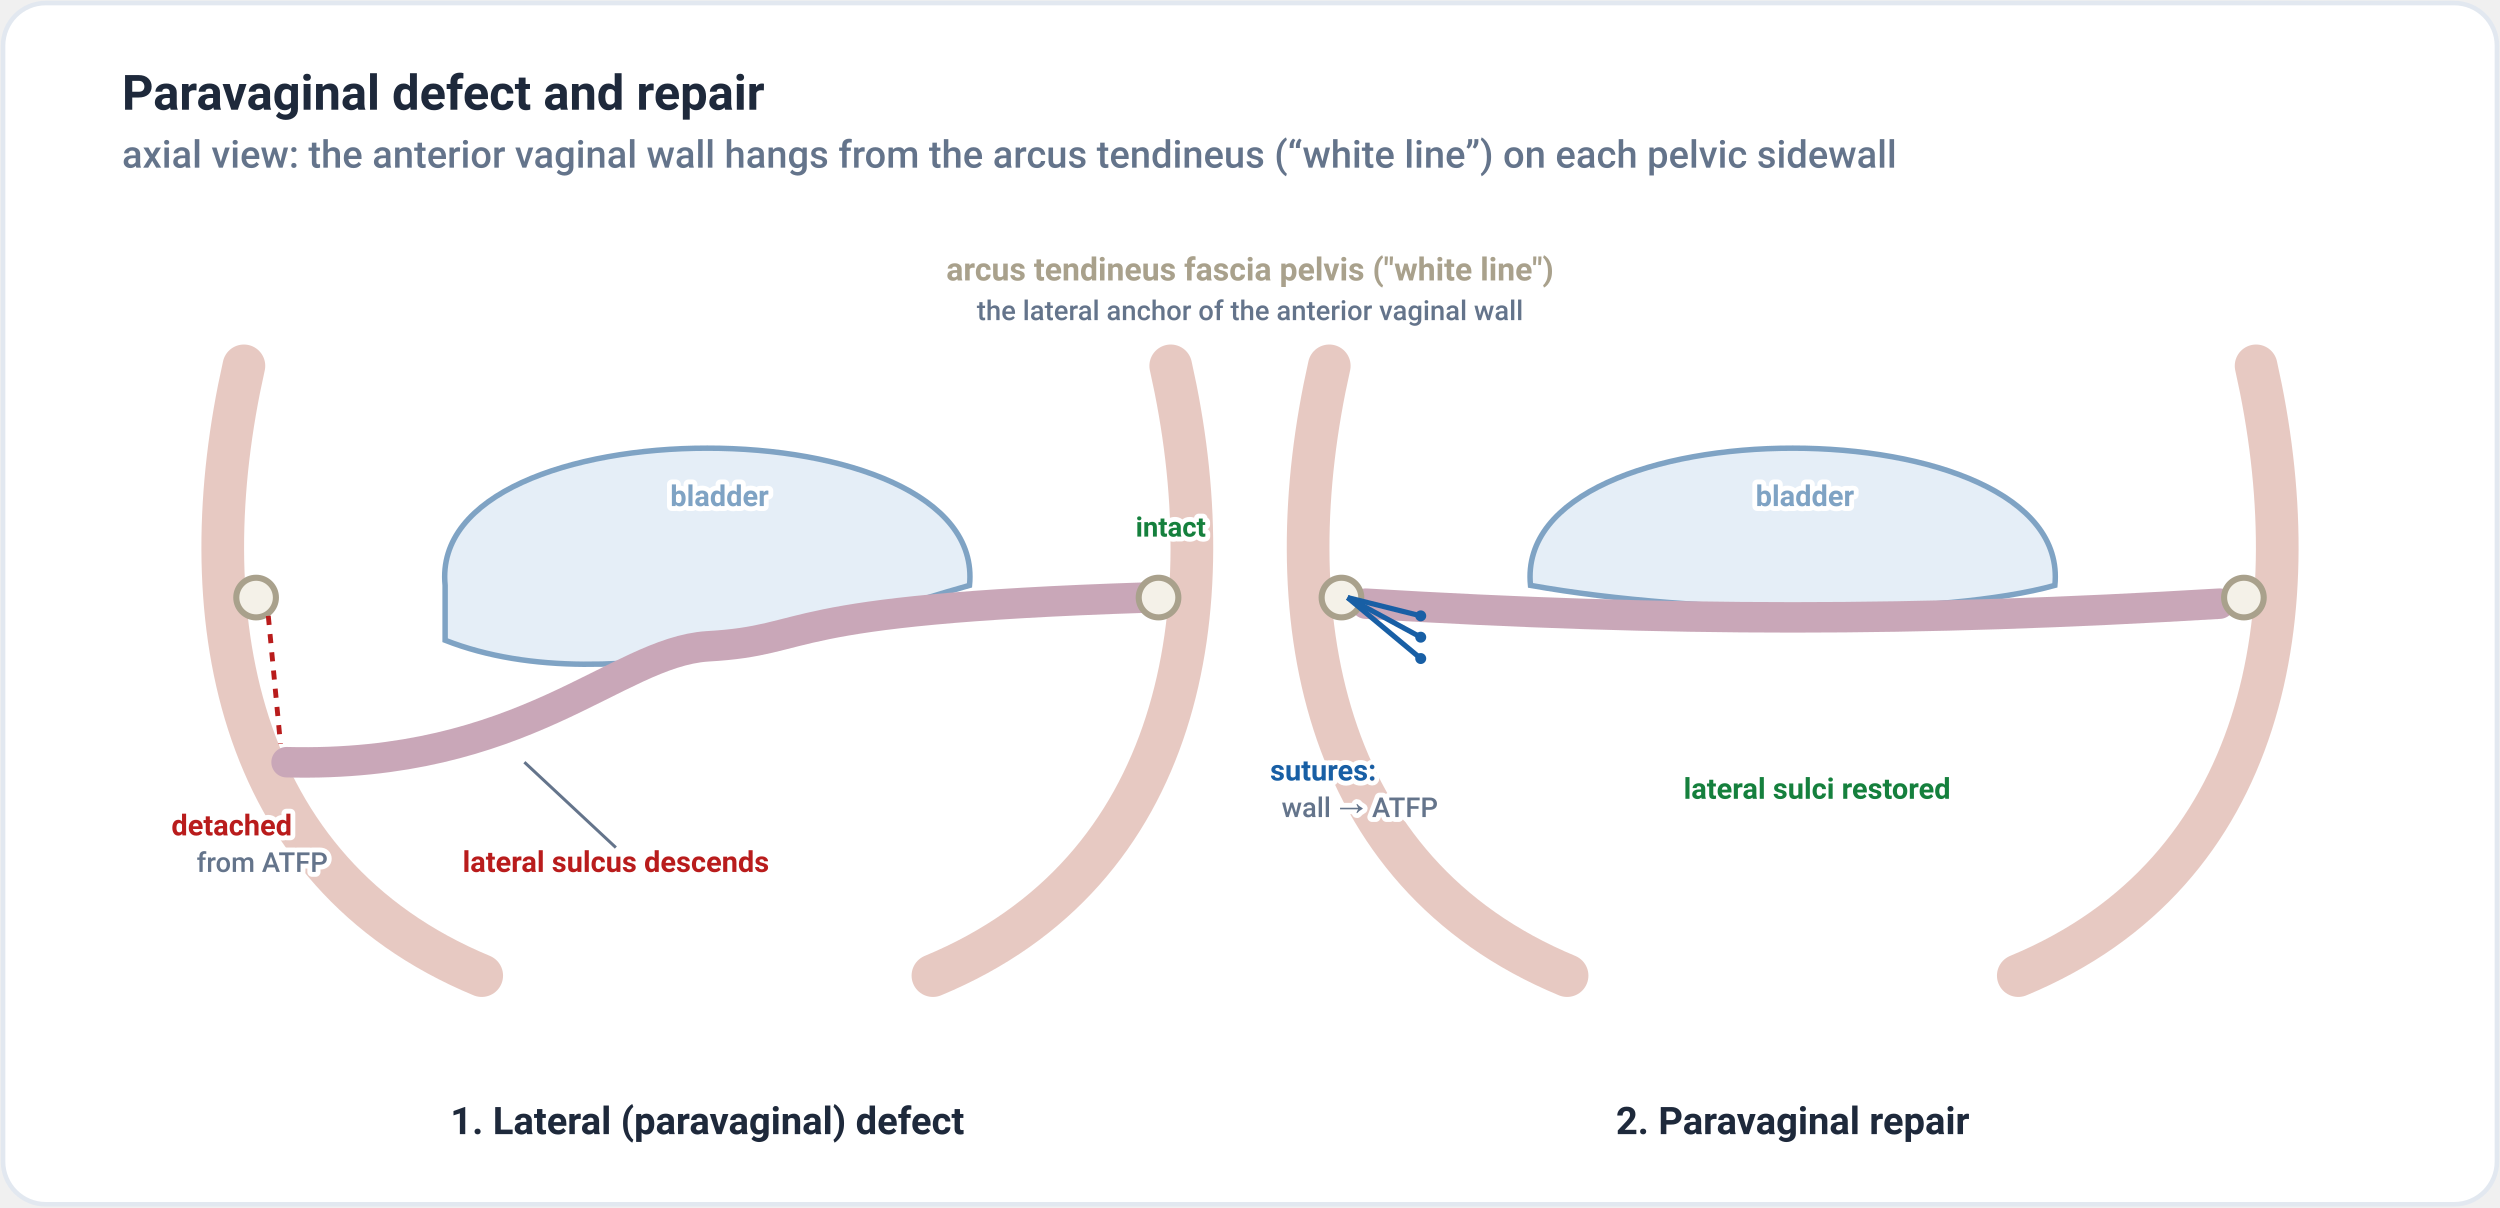
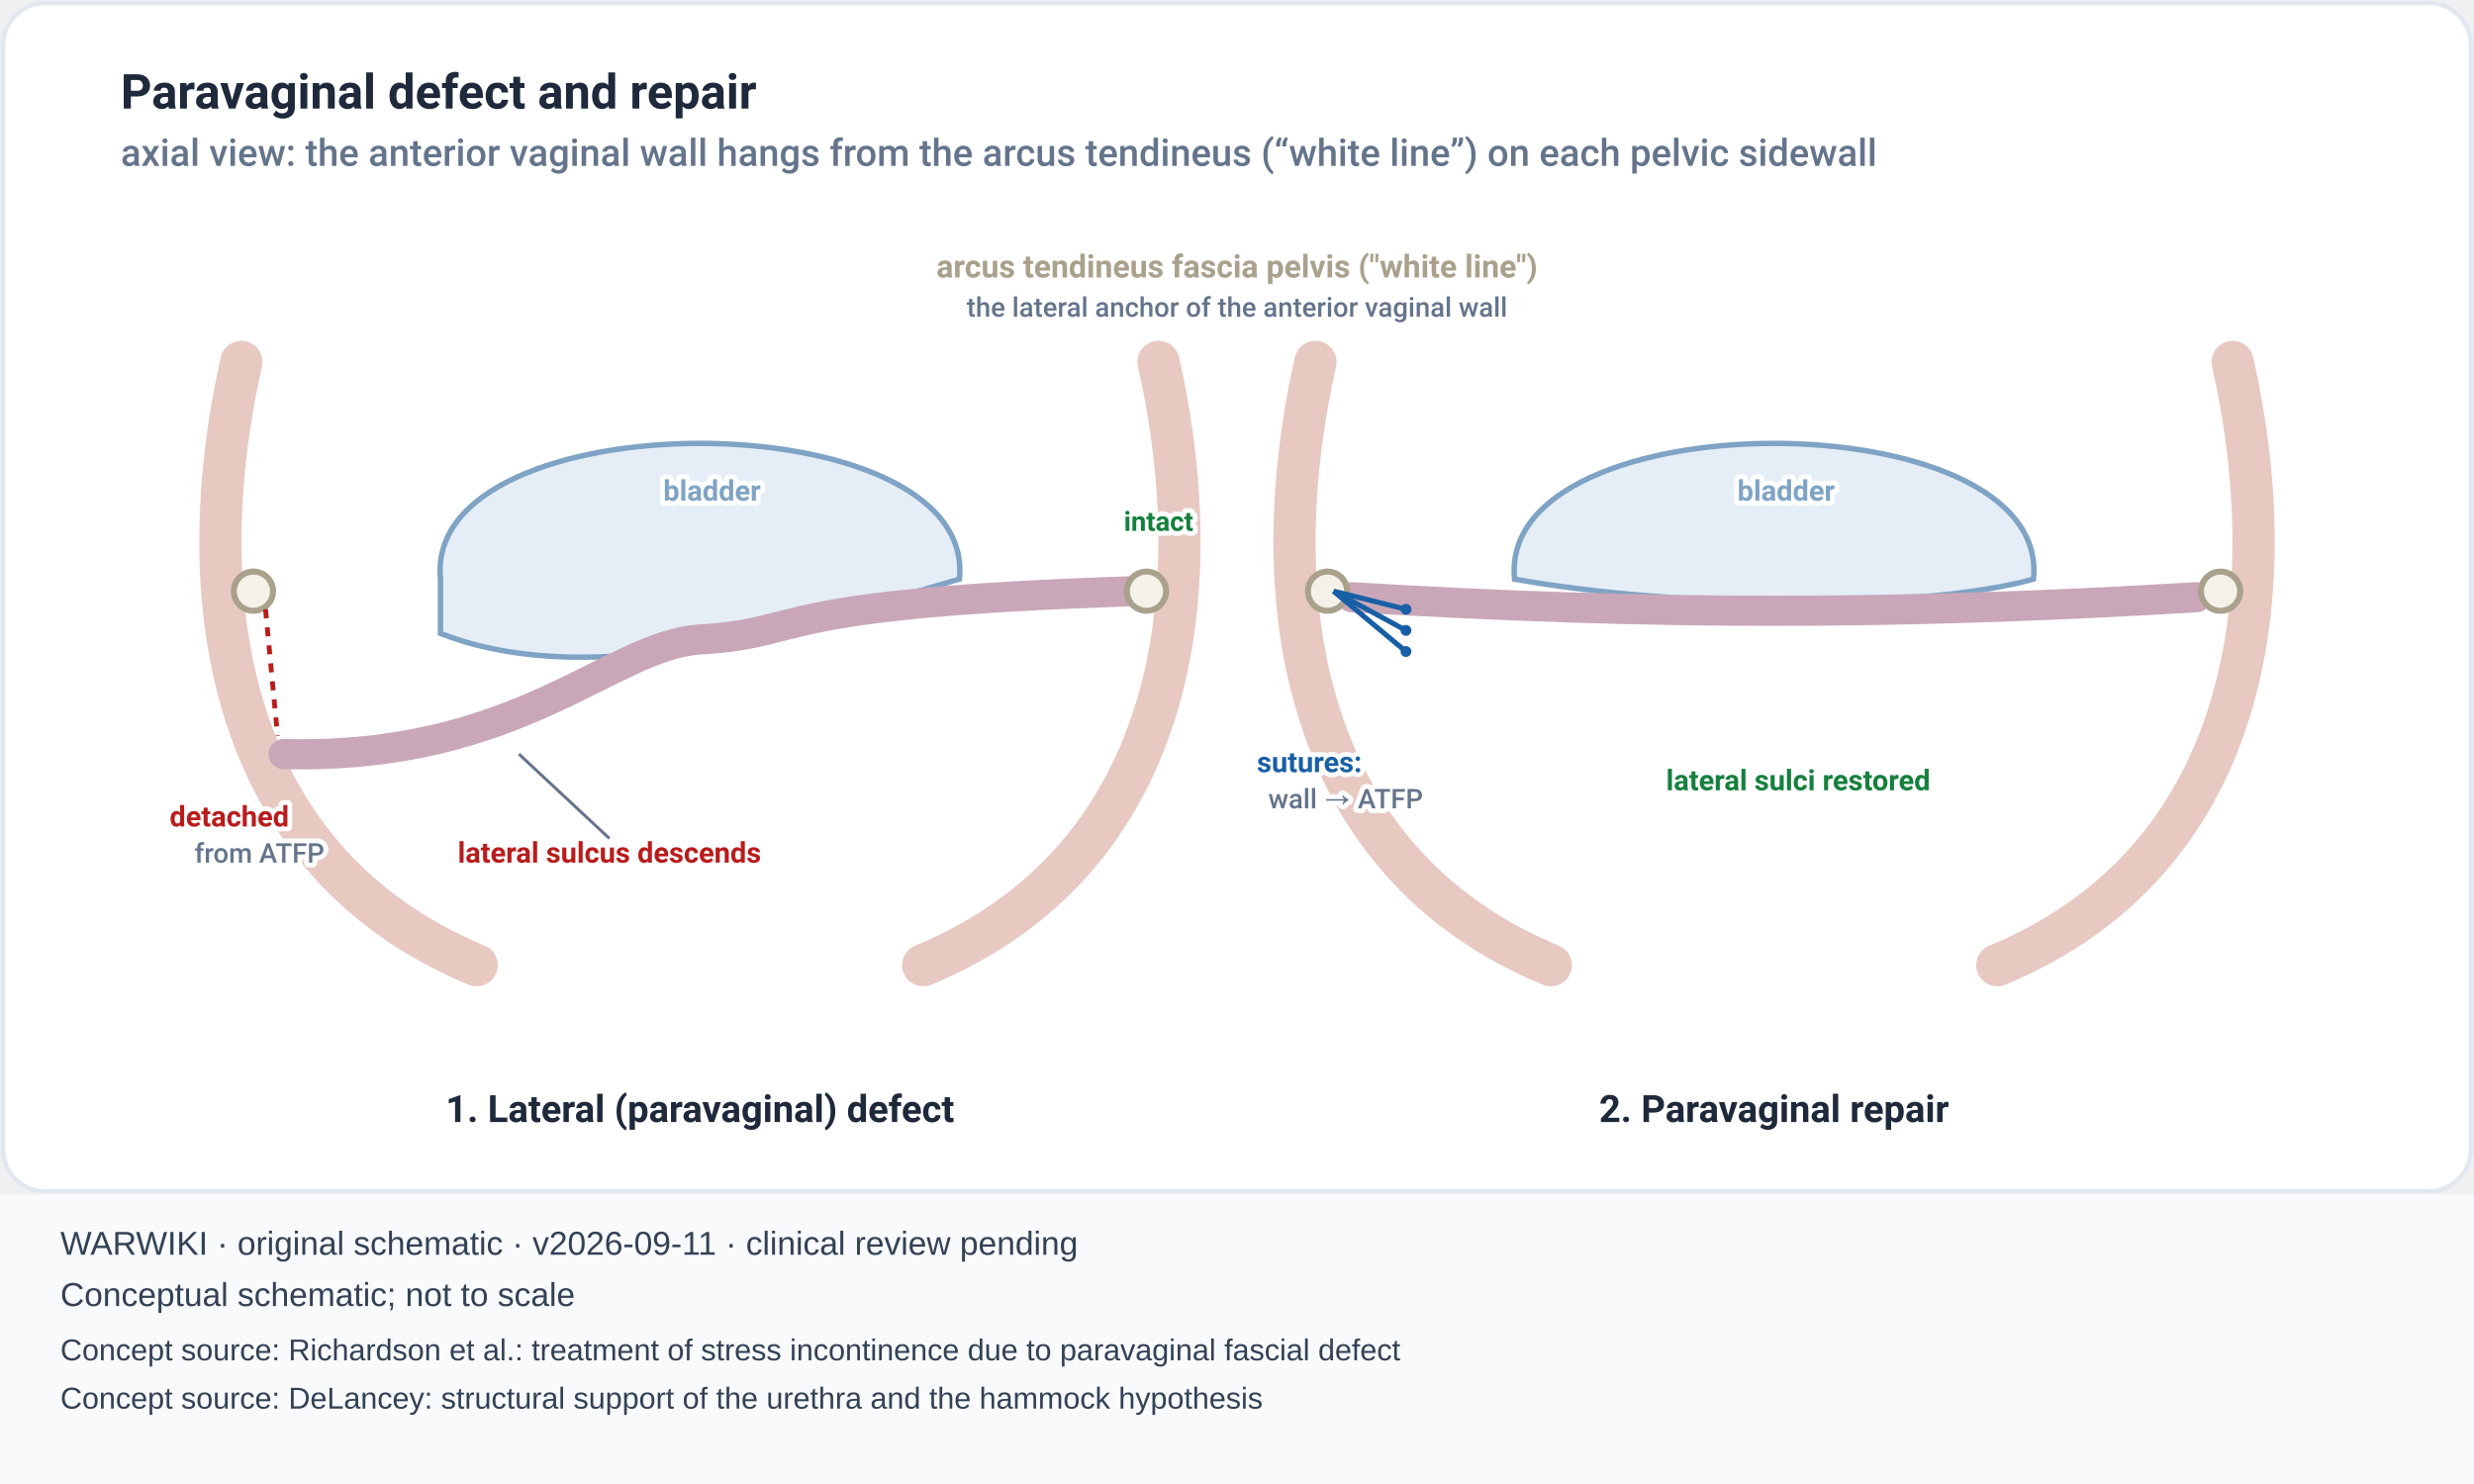
- <svg xmlns="http://www.w3.org/2000/svg" viewBox="0 0 820 396" width="820" height="396" role="img" aria-label="Paravaginal defect and repair in two axial panels. The anterior vaginal wall and pubocervical fascia normally hang between the two arcus tendineus fasciae pelvis, the white line, on each pelvic sidewall, supporting the bladder above. Panel 1: a paravaginal defect detaches the lateral vaginal wall from the ATFP on the left, so that lateral sulcus and the bladder descend as a lateral cystocele while the right side stays intact. Panel 2: paravaginal repair re-suspends the lateral vaginal wall to the ATFP with several sutures, restoring the lateral sulci and a level anterior wall.">
+ <svg xmlns="http://www.w3.org/2000/svg" viewBox="0 0 820 492" width="820" height="492" role="img" aria-labelledby="figure-title figure-description">
  <rect x="1" y="1" width="818" height="394" rx="14" fill="#FFFFFF" stroke="#E2E8F0" stroke-width="1.5" />
  <text x="40" y="36" text-anchor="start" font-family="-apple-system, 'Segoe UI', Roboto, Helvetica, Arial, sans-serif" font-size="16" font-weight="700" fill="#1E293B">Paravaginal defect and repair</text>
  <text x="40" y="55" text-anchor="start" font-family="-apple-system, 'Segoe UI', Roboto, Helvetica, Arial, sans-serif" font-size="12.5" font-weight="500" fill="#64748B">axial view: the anterior vaginal wall hangs from the arcus tendineus (“white line”) on each pelvic sidewall</text>
  <path d="M 80 120 C 62 200 76 286 158 320" fill="none" stroke="#E7C9C2" stroke-width="14" stroke-linecap="round" />
  <path d="M 384 120 C 402 200 388 286 306 320" fill="none" stroke="#E7C9C2" stroke-width="14" stroke-linecap="round" />
  <path d="M 146 192 C 140 132 324 132 318 192 C 282 202 202 232 146 210 Z" fill="#CFE0F0" fill-opacity="0.55" stroke="#7FA3C4" stroke-width="1.8" />
  <text x="236" y="166" text-anchor="middle" font-family="-apple-system, 'Segoe UI', Roboto, Helvetica, Arial, sans-serif" font-size="9.5" font-weight="700" fill="#7FA3C4" paint-order="stroke" stroke="#FFFFFF" stroke-width="3.2" stroke-linejoin="round">bladder</text>
  <path d="M 94 250 C 172 252 202 214 232 212 C 268 210 252 200 376 196" fill="none" stroke="#C9A7B8" stroke-width="10" stroke-linecap="round" />
  <circle cx="84" cy="196" r="6.5" fill="#F4F1E8" stroke="#A9A18C" stroke-width="2" />
  <circle cx="380" cy="196" r="6.5" fill="#F4F1E8" stroke="#A9A18C" stroke-width="2" />
  <path d="M 88 202 L 92 244" fill="none" stroke="#B91C1C" stroke-width="1.6" stroke-dasharray="3 3" />
  <text x="76" y="274" text-anchor="middle" font-family="-apple-system, 'Segoe UI', Roboto, Helvetica, Arial, sans-serif" font-size="9.5" font-weight="700" fill="#B91C1C" paint-order="stroke" stroke="#FFFFFF" stroke-width="3.2" stroke-linejoin="round">detached</text>
  <text x="86" y="286" text-anchor="middle" font-family="-apple-system, 'Segoe UI', Roboto, Helvetica, Arial, sans-serif" font-size="9" font-weight="500" fill="#64748B" paint-order="stroke" stroke="#FFFFFF" stroke-width="3.2" stroke-linejoin="round">from ATFP</text>
  <text x="202" y="286" text-anchor="middle" font-family="-apple-system, 'Segoe UI', Roboto, Helvetica, Arial, sans-serif" font-size="9.5" font-weight="700" fill="#B91C1C" paint-order="stroke" stroke="#FFFFFF" stroke-width="3.2" stroke-linejoin="round">lateral sulcus descends</text>
  <line x1="202" y1="278" x2="172" y2="250" stroke="#64748B" stroke-width="1" />
  <text x="384" y="176" text-anchor="middle" font-family="-apple-system, 'Segoe UI', Roboto, Helvetica, Arial, sans-serif" font-size="9" font-weight="700" fill="#15803D" paint-order="stroke" stroke="#FFFFFF" stroke-width="3.2" stroke-linejoin="round">intact</text>
  <text x="232" y="372" text-anchor="middle" font-family="-apple-system, 'Segoe UI', Roboto, Helvetica, Arial, sans-serif" font-size="12.5" font-weight="700" fill="#1E293B">1. Lateral (paravaginal) defect</text>
  <path d="M 436 120 C 418 200 432 286 514 320" fill="none" stroke="#E7C9C2" stroke-width="14" stroke-linecap="round" />
  <path d="M 740 120 C 758 200 744 286 662 320" fill="none" stroke="#E7C9C2" stroke-width="14" stroke-linecap="round" />
  <path d="M 502 192 C 496 132 680 132 674 192 C 638 202 558 202 502 192 Z" fill="#CFE0F0" fill-opacity="0.55" stroke="#7FA3C4" stroke-width="1.8" />
  <text x="592" y="166" text-anchor="middle" font-family="-apple-system, 'Segoe UI', Roboto, Helvetica, Arial, sans-serif" font-size="9.5" font-weight="700" fill="#7FA3C4" paint-order="stroke" stroke="#FFFFFF" stroke-width="3.2" stroke-linejoin="round">bladder</text>
  <path d="M 448 198 C 548 204 628 204 728 198" fill="none" stroke="#C9A7B8" stroke-width="10" stroke-linecap="round" />
  <circle cx="440" cy="196" r="6.5" fill="#F4F1E8" stroke="#A9A18C" stroke-width="2" />
  <circle cx="736" cy="196" r="6.5" fill="#F4F1E8" stroke="#A9A18C" stroke-width="2" />
  <line x1="442" y1="196" x2="466" y2="202" stroke="#185FA5" stroke-width="1.7" />
  <circle cx="466" cy="202" r="1.8" fill="#185FA5" />
  <line x1="442" y1="196" x2="466" y2="209" stroke="#185FA5" stroke-width="1.7" />
  <circle cx="466" cy="209" r="1.8" fill="#185FA5" />
  <line x1="442" y1="196" x2="466" y2="216" stroke="#185FA5" stroke-width="1.7" />
  <circle cx="466" cy="216" r="1.8" fill="#185FA5" />
  <text x="434" y="256" text-anchor="middle" font-family="-apple-system, 'Segoe UI', Roboto, Helvetica, Arial, sans-serif" font-size="9.5" font-weight="700" fill="#185FA5" paint-order="stroke" stroke="#FFFFFF" stroke-width="3.2" stroke-linejoin="round">sutures:</text>
  <text x="446" y="268" text-anchor="middle" font-family="-apple-system, 'Segoe UI', Roboto, Helvetica, Arial, sans-serif" font-size="9" font-weight="500" fill="#64748B" paint-order="stroke" stroke="#FFFFFF" stroke-width="3.2" stroke-linejoin="round">wall → ATFP</text>
  <text x="596" y="262" text-anchor="middle" font-family="-apple-system, 'Segoe UI', Roboto, Helvetica, Arial, sans-serif" font-size="9.5" font-weight="700" fill="#15803D" paint-order="stroke" stroke="#FFFFFF" stroke-width="3.2" stroke-linejoin="round">lateral sulci restored</text>
  <text x="588" y="372" text-anchor="middle" font-family="-apple-system, 'Segoe UI', Roboto, Helvetica, Arial, sans-serif" font-size="12.5" font-weight="700" fill="#1E293B">2. Paravaginal repair</text>
  <text x="410" y="92" text-anchor="middle" font-family="-apple-system, 'Segoe UI', Roboto, Helvetica, Arial, sans-serif" font-size="10.5" font-weight="700" fill="#A9A18C" paint-order="stroke" stroke="#FFFFFF" stroke-width="3.2" stroke-linejoin="round">arcus tendineus fascia pelvis ("white line")</text>
  <text x="410" y="105" text-anchor="middle" font-family="-apple-system, 'Segoe UI', Roboto, Helvetica, Arial, sans-serif" font-size="9" font-weight="500" fill="#64748B" paint-order="stroke" stroke="#FFFFFF" stroke-width="3.2" stroke-linejoin="round">the lateral anchor of the anterior vaginal wall</text>
+   <g id="figure-provenance">
+     <rect x="0" y="396" width="820" height="96" fill="#F8FAFC" />
+     <text x="20" y="416" font-family="Arial, sans-serif" font-size="11" fill="#334155">WARWIKI · original schematic · v2026-09-11 · clinical review pending</text>
+     <text x="20" y="433" font-family="Arial, sans-serif" font-size="11" fill="#334155">Conceptual schematic; not to scale</text>
+     <a href="https://pubmed.ncbi.nlm.nih.gov/7464134/">
+       <text x="20" y="451" font-family="Arial, sans-serif" font-size="10" fill="#334155">Concept source: Richardson et al.: treatment of stress incontinence due to paravaginal fascial defect</text>
+     </a>
+     <a href="https://pubmed.ncbi.nlm.nih.gov/8203431/">
+       <text x="20" y="467" font-family="Arial, sans-serif" font-size="10" fill="#334155">Concept source: DeLancey: structural support of the urethra and the hammock hypothesis</text>
+     </a>
+   </g>
</svg>
